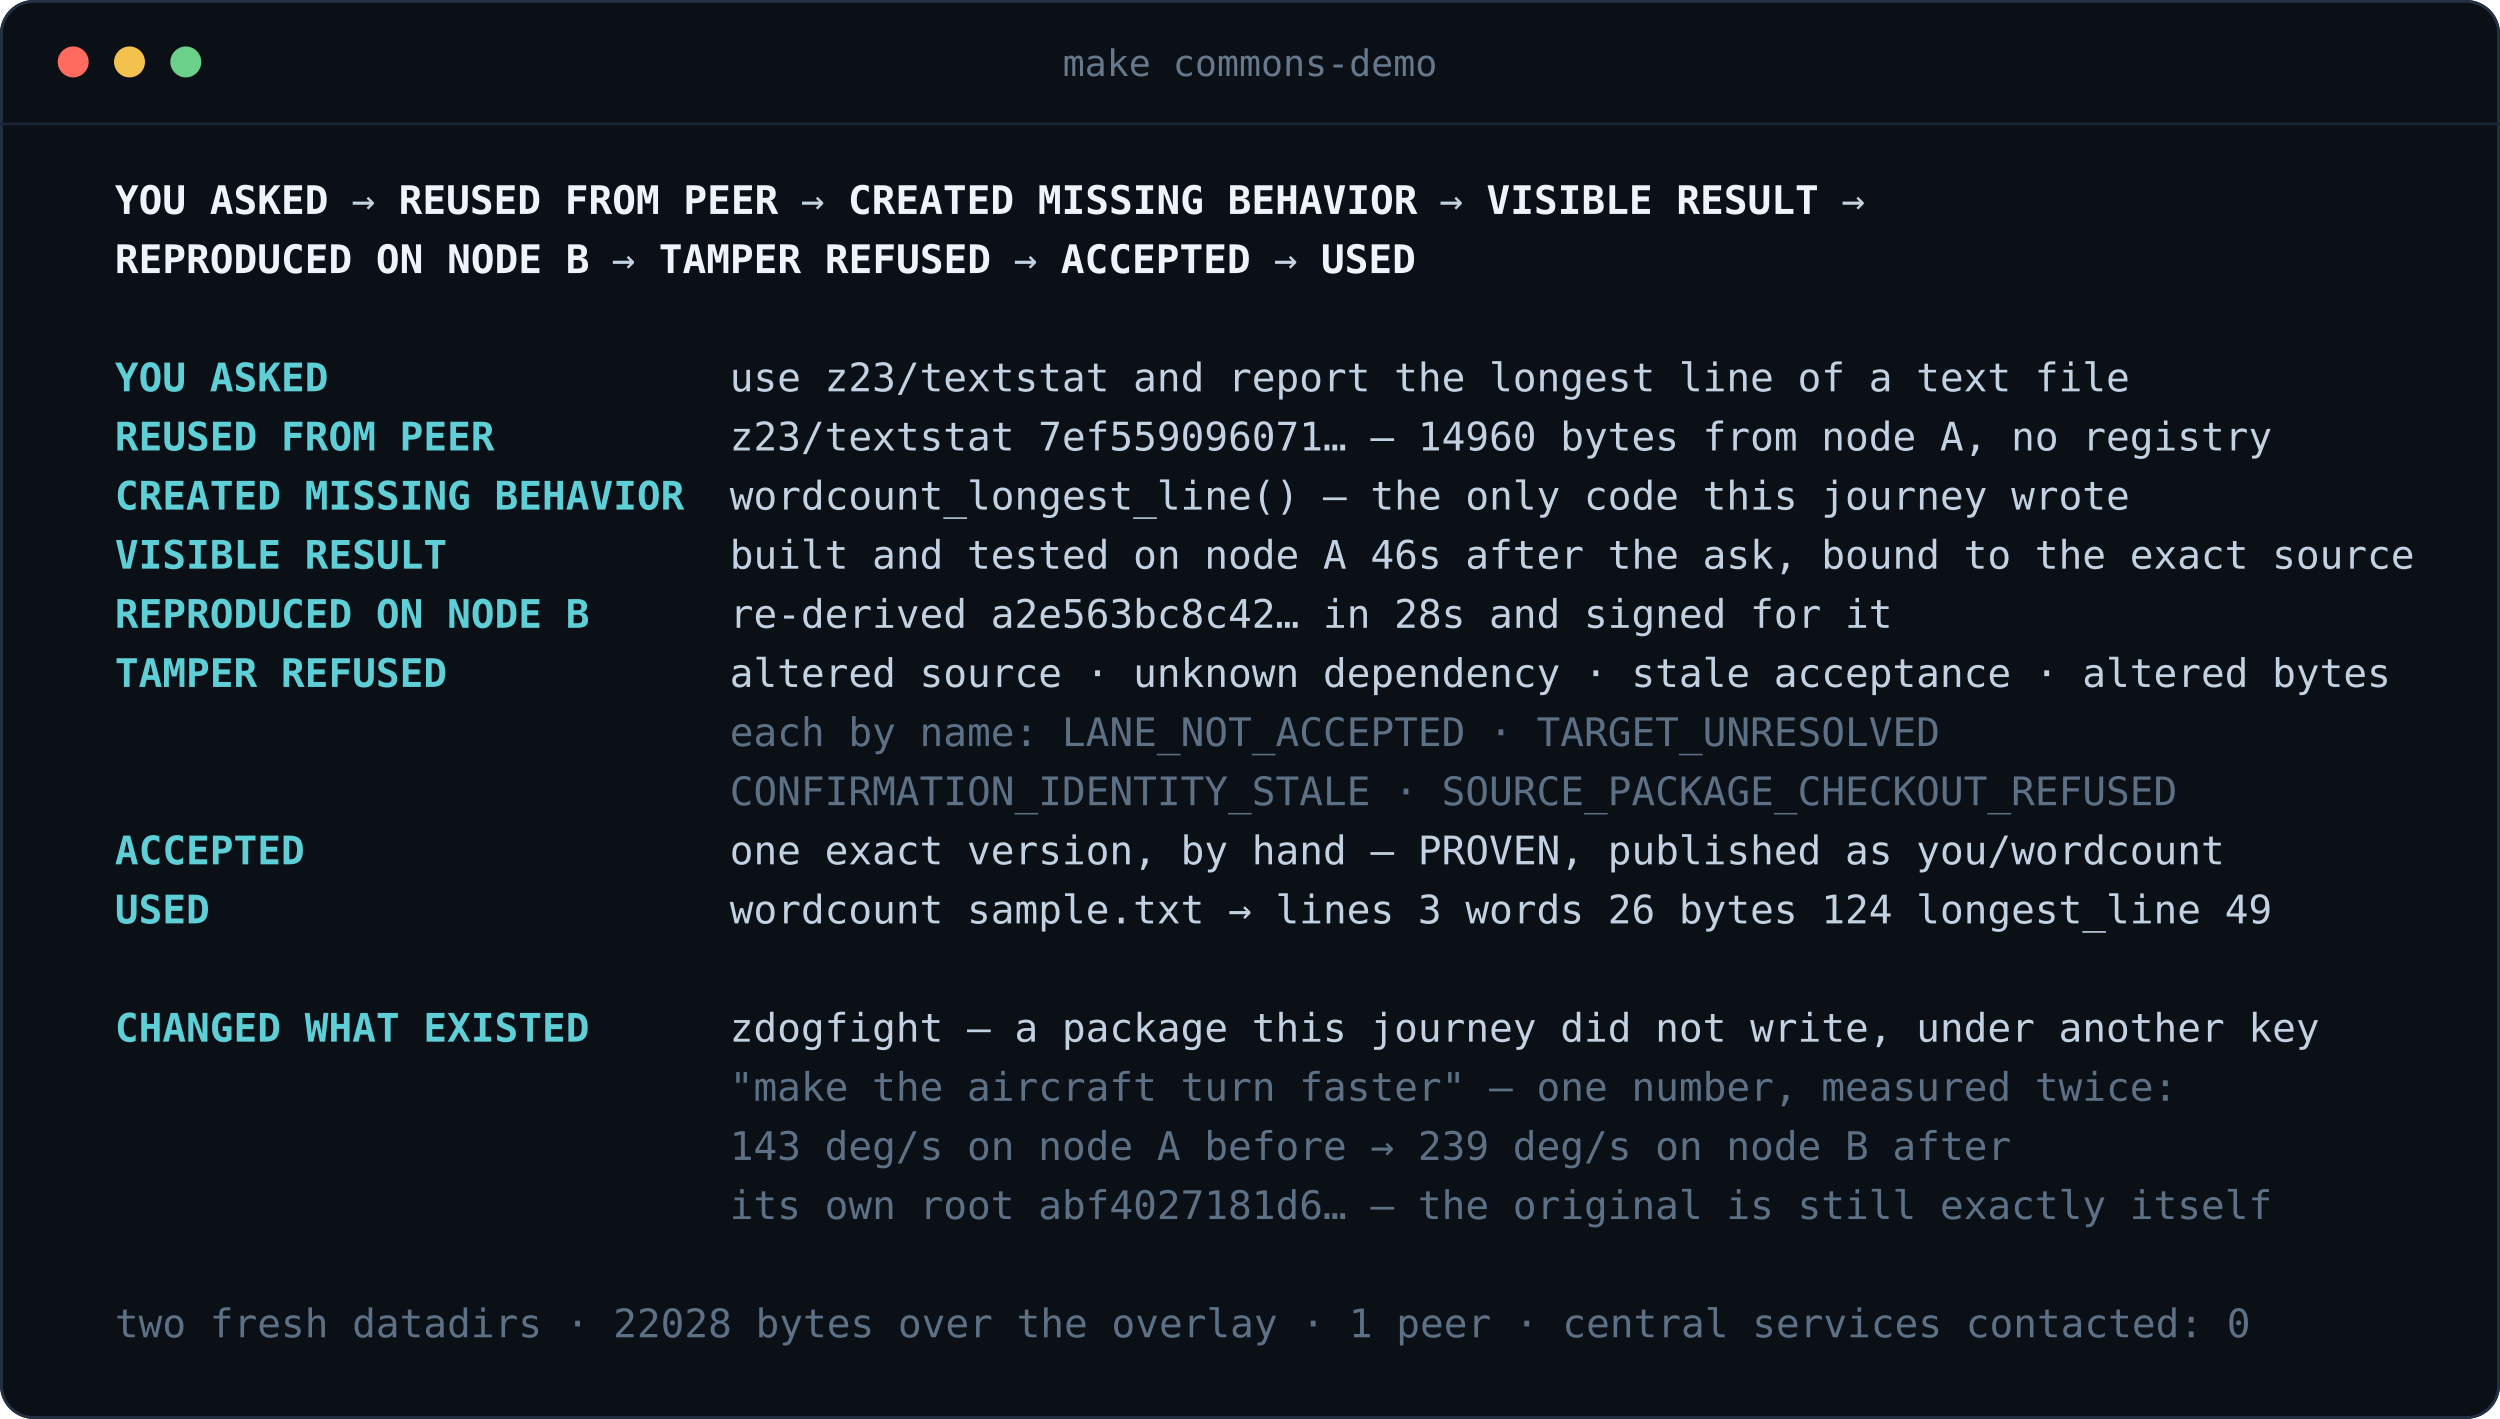
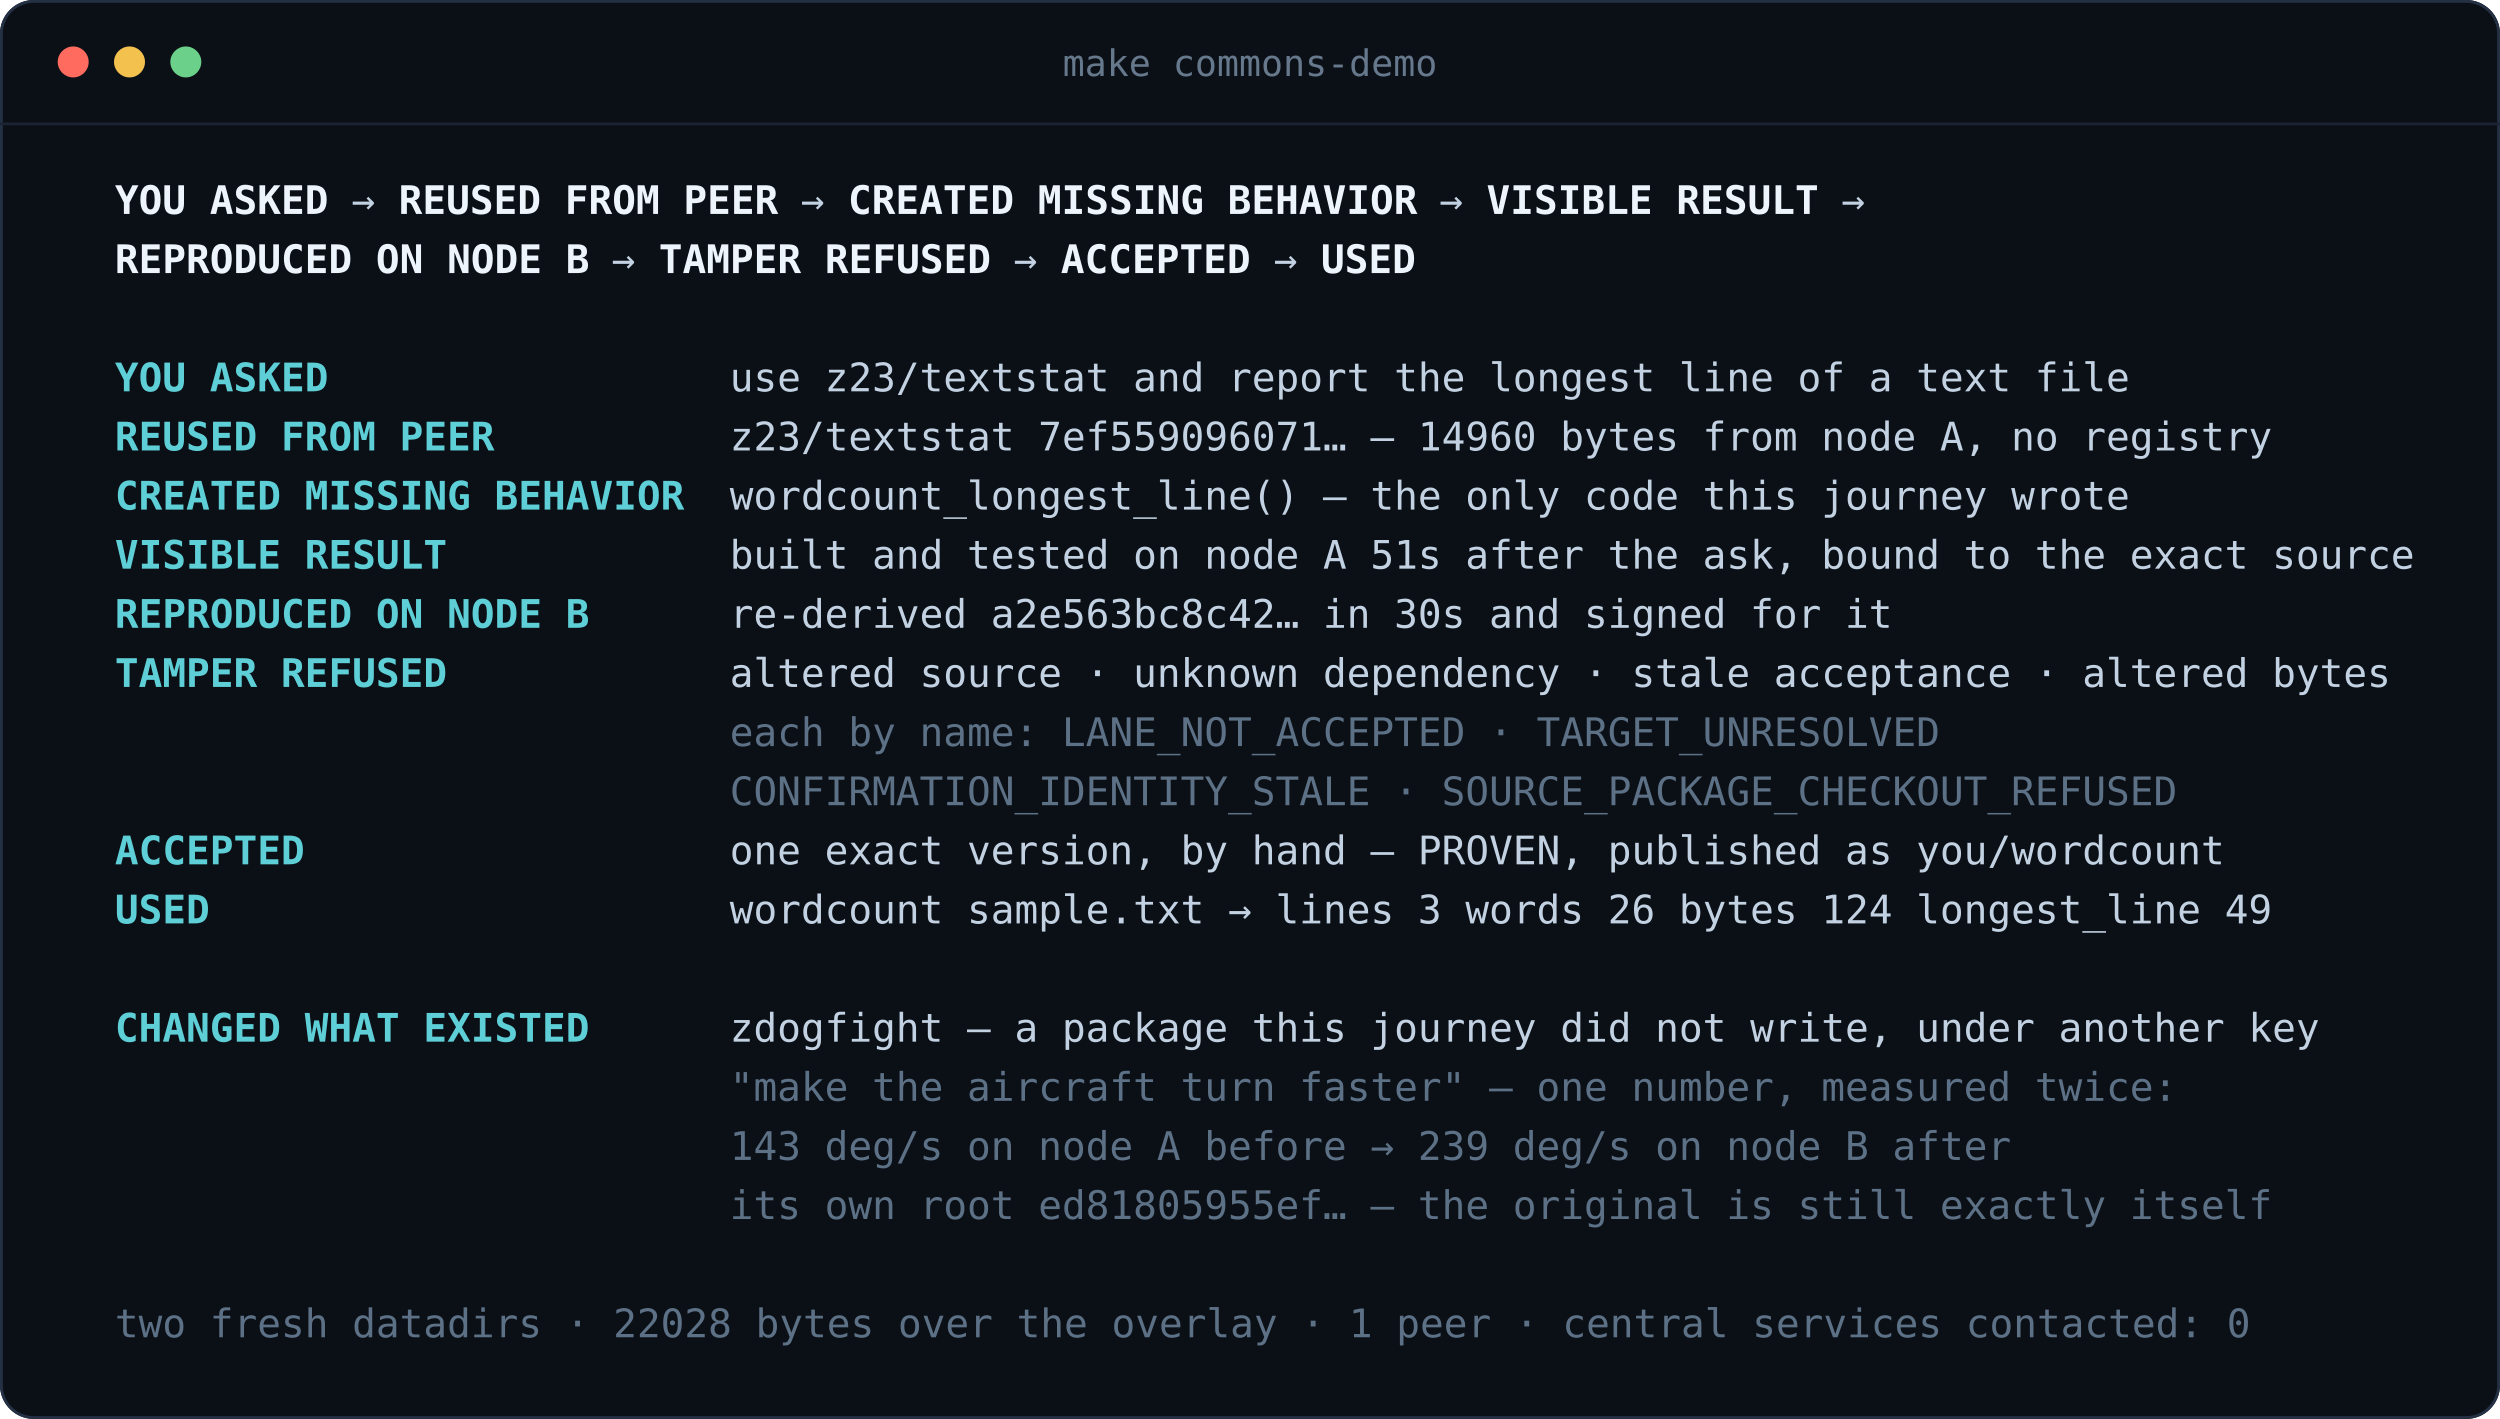
<svg xmlns="http://www.w3.org/2000/svg" width="888" height="504" viewBox="0 0 888 504" role="img" aria-label="make commons-demo">
  <rect width="888" height="504" rx="12" fill="#0b0f16" />
  <rect x="0.5" y="0.5" width="887" height="503" rx="11.5" fill="none" stroke="#243044" />
  <path d="M0 44 h888" stroke="#1a2432" />
  <circle cx="26" cy="22" r="5.5" fill="#ff6b5e" />
  <circle cx="46" cy="22" r="5.5" fill="#f2c14e" />
  <circle cx="66" cy="22" r="5.5" fill="#6bd18a" />
  <text x="444" y="27" font-family="ui-monospace, SFMono-Regular, Menlo, Consolas, monospace" font-size="13" fill="#66788c" text-anchor="middle">make commons-demo</text>
  <text y="76" font-family="ui-monospace, SFMono-Regular, Menlo, Consolas, monospace" font-size="14" xml:space="preserve">
    <tspan x="40.8" textLength="75.6" lengthAdjust="spacing" fill="#eef4fb" font-weight="bold">YOU ASKED</tspan>
    <tspan x="116.4" textLength="25.2" lengthAdjust="spacing" fill="#c3d2e2"> → </tspan>
    <tspan x="141.6" textLength="134.4" lengthAdjust="spacing" fill="#eef4fb" font-weight="bold">REUSED FROM PEER</tspan>
    <tspan x="276.0" textLength="25.2" lengthAdjust="spacing" fill="#c3d2e2"> → </tspan>
    <tspan x="301.2" textLength="201.6" lengthAdjust="spacing" fill="#eef4fb" font-weight="bold">CREATED MISSING BEHAVIOR</tspan>
    <tspan x="502.8" textLength="25.2" lengthAdjust="spacing" fill="#c3d2e2"> → </tspan>
    <tspan x="528.0" textLength="117.6" lengthAdjust="spacing" fill="#eef4fb" font-weight="bold">VISIBLE RESULT</tspan>
    <tspan x="645.6" textLength="16.8" lengthAdjust="spacing" fill="#c3d2e2"> →</tspan>
  </text>
  <text y="97" font-family="ui-monospace, SFMono-Regular, Menlo, Consolas, monospace" font-size="14" xml:space="preserve">
    <tspan x="40.8" textLength="168.0" lengthAdjust="spacing" fill="#eef4fb" font-weight="bold">REPRODUCED ON NODE B</tspan>
    <tspan x="208.8" textLength="25.2" lengthAdjust="spacing" fill="#c3d2e2"> → </tspan>
    <tspan x="234.0" textLength="117.6" lengthAdjust="spacing" fill="#eef4fb" font-weight="bold">TAMPER REFUSED</tspan>
    <tspan x="351.6" textLength="25.2" lengthAdjust="spacing" fill="#c3d2e2"> → </tspan>
    <tspan x="376.8" textLength="67.2" lengthAdjust="spacing" fill="#eef4fb" font-weight="bold">ACCEPTED</tspan>
    <tspan x="444.0" textLength="25.2" lengthAdjust="spacing" fill="#c3d2e2"> → </tspan>
    <tspan x="469.2" textLength="33.6" lengthAdjust="spacing" fill="#eef4fb" font-weight="bold">USED</tspan>
  </text>
  <text y="118" font-family="ui-monospace, SFMono-Regular, Menlo, Consolas, monospace" font-size="14" xml:space="preserve" />
  <text y="139" font-family="ui-monospace, SFMono-Regular, Menlo, Consolas, monospace" font-size="14" xml:space="preserve">
    <tspan x="40.8" textLength="218.4" lengthAdjust="spacing" fill="#5ecfd6" font-weight="bold">YOU ASKED                 </tspan>
    <tspan x="259.2" textLength="495.6" lengthAdjust="spacing" fill="#c3d2e2">use z23/textstat and report the longest line of a text file</tspan>
  </text>
  <text y="160" font-family="ui-monospace, SFMono-Regular, Menlo, Consolas, monospace" font-size="14" xml:space="preserve">
    <tspan x="40.8" textLength="218.4" lengthAdjust="spacing" fill="#5ecfd6" font-weight="bold">REUSED FROM PEER          </tspan>
    <tspan x="259.2" textLength="546.0" lengthAdjust="spacing" fill="#c3d2e2">z23/textstat 7ef559096071… — 14960 bytes from node A, no registry</tspan>
  </text>
  <text y="181" font-family="ui-monospace, SFMono-Regular, Menlo, Consolas, monospace" font-size="14" xml:space="preserve">
    <tspan x="40.8" textLength="218.4" lengthAdjust="spacing" fill="#5ecfd6" font-weight="bold">CREATED MISSING BEHAVIOR  </tspan>
    <tspan x="259.2" textLength="495.6" lengthAdjust="spacing" fill="#c3d2e2">wordcount_longest_line() — the only code this journey wrote</tspan>
  </text>
  <text y="202" font-family="ui-monospace, SFMono-Regular, Menlo, Consolas, monospace" font-size="14" xml:space="preserve">
    <tspan x="40.8" textLength="218.4" lengthAdjust="spacing" fill="#5ecfd6" font-weight="bold">VISIBLE RESULT            </tspan>
-     <tspan x="259.2" textLength="596.4" lengthAdjust="spacing" fill="#c3d2e2">built and tested on node A 46s after the ask, bound to the exact source</tspan>
+     <tspan x="259.2" textLength="596.4" lengthAdjust="spacing" fill="#c3d2e2">built and tested on node A 51s after the ask, bound to the exact source</tspan>
  </text>
  <text y="223" font-family="ui-monospace, SFMono-Regular, Menlo, Consolas, monospace" font-size="14" xml:space="preserve">
    <tspan x="40.8" textLength="218.4" lengthAdjust="spacing" fill="#5ecfd6" font-weight="bold">REPRODUCED ON NODE B      </tspan>
-     <tspan x="259.2" textLength="411.6" lengthAdjust="spacing" fill="#c3d2e2">re-derived a2e563bc8c42… in 28s and signed for it</tspan>
+     <tspan x="259.2" textLength="411.6" lengthAdjust="spacing" fill="#c3d2e2">re-derived a2e563bc8c42… in 30s and signed for it</tspan>
  </text>
  <text y="244" font-family="ui-monospace, SFMono-Regular, Menlo, Consolas, monospace" font-size="14" xml:space="preserve">
    <tspan x="40.8" textLength="218.4" lengthAdjust="spacing" fill="#5ecfd6" font-weight="bold">TAMPER REFUSED            </tspan>
    <tspan x="259.2" textLength="588.0" lengthAdjust="spacing" fill="#c3d2e2">altered source · unknown dependency · stale acceptance · altered bytes</tspan>
  </text>
  <text y="265" font-family="ui-monospace, SFMono-Regular, Menlo, Consolas, monospace" font-size="14" xml:space="preserve">
    <tspan x="259.2" textLength="428.4" lengthAdjust="spacing" fill="#5d7186">each by name: LANE_NOT_ACCEPTED · TARGET_UNRESOLVED</tspan>
  </text>
  <text y="286" font-family="ui-monospace, SFMono-Regular, Menlo, Consolas, monospace" font-size="14" xml:space="preserve">
    <tspan x="259.2" textLength="512.4" lengthAdjust="spacing" fill="#5d7186">CONFIRMATION_IDENTITY_STALE · SOURCE_PACKAGE_CHECKOUT_REFUSED</tspan>
  </text>
  <text y="307" font-family="ui-monospace, SFMono-Regular, Menlo, Consolas, monospace" font-size="14" xml:space="preserve">
    <tspan x="40.8" textLength="218.4" lengthAdjust="spacing" fill="#5ecfd6" font-weight="bold">ACCEPTED                  </tspan>
    <tspan x="259.2" textLength="529.2" lengthAdjust="spacing" fill="#c3d2e2">one exact version, by hand — PROVEN, published as you/wordcount</tspan>
  </text>
  <text y="328" font-family="ui-monospace, SFMono-Regular, Menlo, Consolas, monospace" font-size="14" xml:space="preserve">
    <tspan x="40.8" textLength="218.4" lengthAdjust="spacing" fill="#5ecfd6" font-weight="bold">USED                      </tspan>
    <tspan x="259.2" textLength="546.0" lengthAdjust="spacing" fill="#c3d2e2">wordcount sample.txt → lines 3 words 26 bytes 124 longest_line 49</tspan>
  </text>
  <text y="349" font-family="ui-monospace, SFMono-Regular, Menlo, Consolas, monospace" font-size="14" xml:space="preserve" />
  <text y="370" font-family="ui-monospace, SFMono-Regular, Menlo, Consolas, monospace" font-size="14" xml:space="preserve">
    <tspan x="40.8" textLength="218.4" lengthAdjust="spacing" fill="#5ecfd6" font-weight="bold">CHANGED WHAT EXISTED      </tspan>
    <tspan x="259.2" textLength="562.8" lengthAdjust="spacing" fill="#c3d2e2">zdogfight — a package this journey did not write, under another key</tspan>
  </text>
  <text y="391" font-family="ui-monospace, SFMono-Regular, Menlo, Consolas, monospace" font-size="14" xml:space="preserve">
    <tspan x="259.2" textLength="512.4" lengthAdjust="spacing" fill="#5d7186">"make the aircraft turn faster" — one number, measured twice:</tspan>
  </text>
  <text y="412" font-family="ui-monospace, SFMono-Regular, Menlo, Consolas, monospace" font-size="14" xml:space="preserve">
    <tspan x="259.2" textLength="453.6" lengthAdjust="spacing" fill="#5d7186">143 deg/s on node A before → 239 deg/s on node B after</tspan>
  </text>
  <text y="433" font-family="ui-monospace, SFMono-Regular, Menlo, Consolas, monospace" font-size="14" xml:space="preserve">
-     <tspan x="259.2" textLength="546.0" lengthAdjust="spacing" fill="#5d7186">its own root abf4027181d6… — the original is still exactly itself</tspan>
+     <tspan x="259.2" textLength="546.0" lengthAdjust="spacing" fill="#5d7186">its own root ed81805955ef… — the original is still exactly itself</tspan>
  </text>
  <text y="454" font-family="ui-monospace, SFMono-Regular, Menlo, Consolas, monospace" font-size="14" xml:space="preserve" />
  <text y="475" font-family="ui-monospace, SFMono-Regular, Menlo, Consolas, monospace" font-size="14" xml:space="preserve">
    <tspan x="40.8" textLength="756.0" lengthAdjust="spacing" fill="#5d7186">two fresh datadirs · 22028 bytes over the overlay · 1 peer · central services contacted: 0</tspan>
  </text>
</svg>
